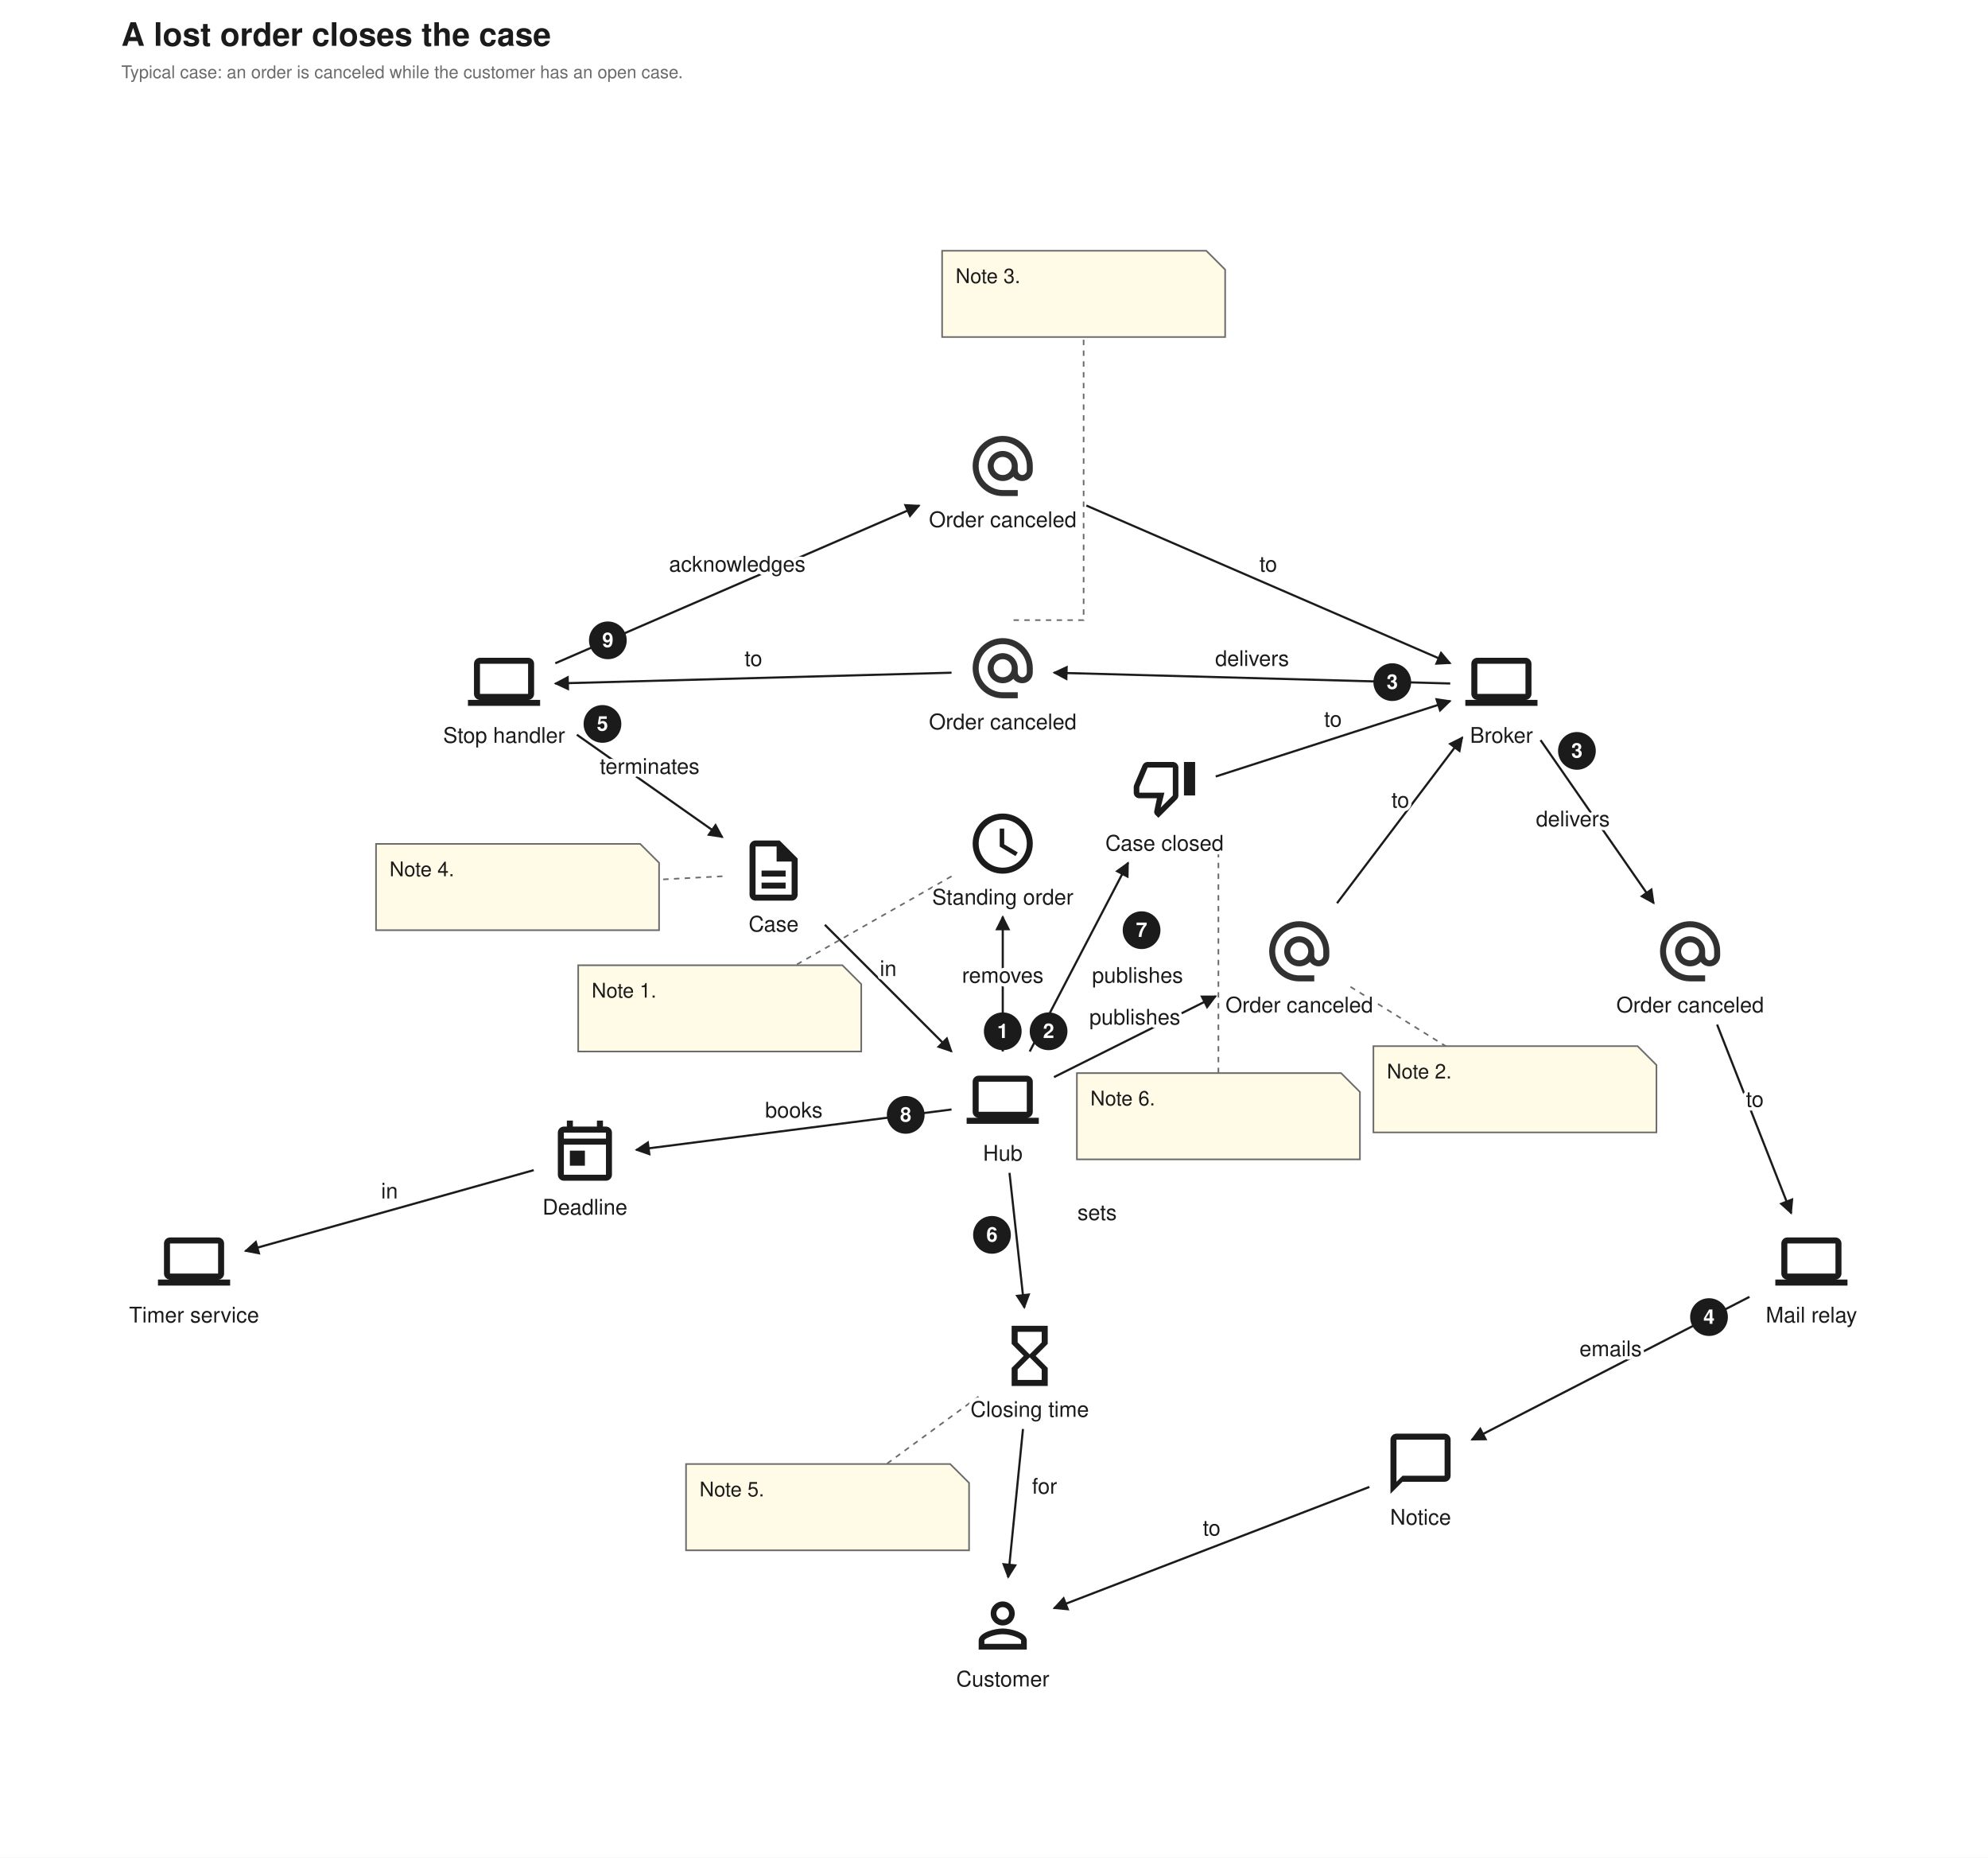
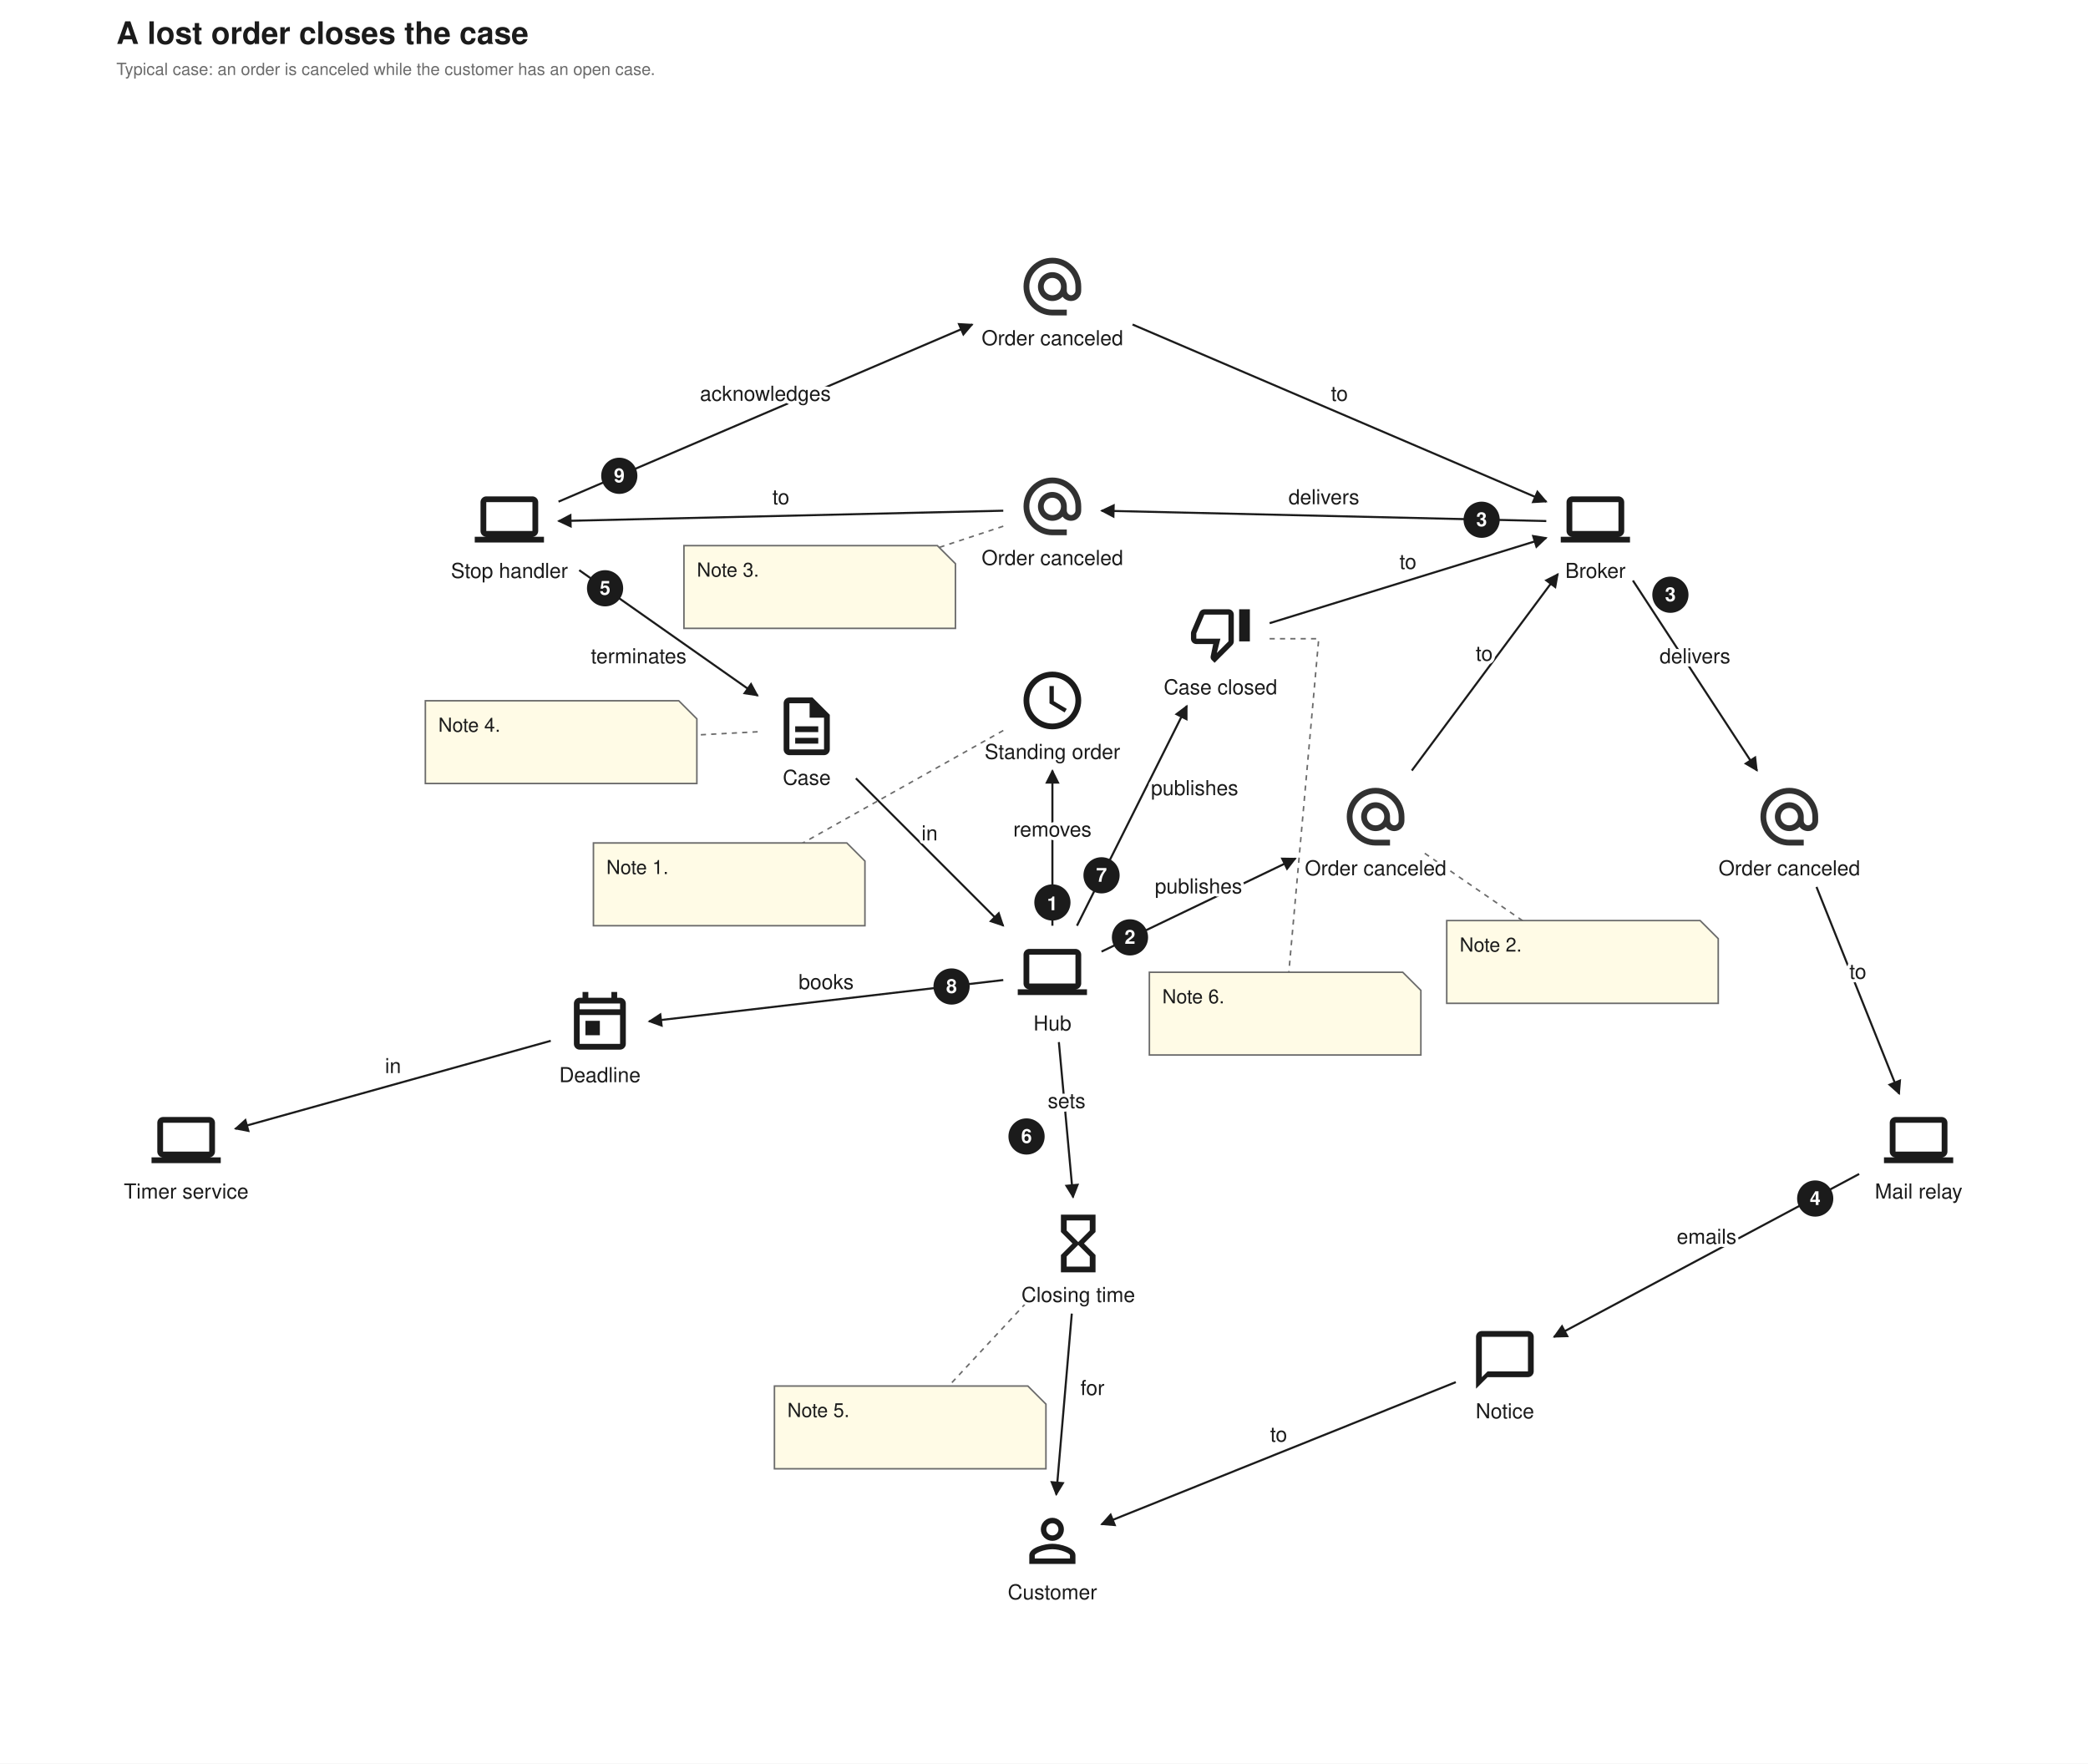
- <svg xmlns="http://www.w3.org/2000/svg" width="1475" height="1378" viewBox="-744 -818 1475 1378" style="background-color:#ffffff" version="1.2">
-   <rect x="-744" y="-818" width="1475" height="1378" fill="#ffffff" />
+ <svg xmlns="http://www.w3.org/2000/svg" width="1615" height="1364" viewBox="-814 -754 1615 1364" style="background-color:#ffffff" version="1.2">
+   <rect x="-814" y="-754" width="1615" height="1364" fill="#ffffff" />
  <defs>
    <marker id="tip" viewBox="0 0 10 10" refX="9" refY="5" markerWidth="7" markerHeight="7" orient="auto-start-reverse">
      <path d="M0 0L10 5L0 10z" fill="#1b1b1b" />
    </marker>
  </defs>
  <g font-family="Helvetica Neue,Helvetica,Arial,sans-serif">
-     <text x="-654" y="-784" font-size="24" font-weight="600" fill="#1b1b1b">A lost order closes the case</text>
-     <text x="-654" y="-760" font-size="13" fill="#6b6b6b">Typical case: an order is canceled while the customer has an open case.</text>
-     <path d="M0 -38 L0 -138" fill="none" stroke="#1b1b1b" stroke-width="1.6" marker-end="url(#tip)" />
-     <text x="0" y="-89" font-size="16" text-anchor="middle" fill="#1b1b1b" paint-order="stroke" stroke="#ffffff" stroke-width="5" stroke-linejoin="round">removes</text>
-     <circle cx="0" cy="-53" r="14" fill="#1b1b1b" />
-     <text x="0" y="-48" font-size="15" text-anchor="middle" fill="#ffffff" font-weight="600">1</text>
-     <path d="M38 -19 L158 -79" fill="none" stroke="#1b1b1b" stroke-width="1.6" marker-end="url(#tip)" />
-     <text x="98" y="-58" font-size="16" text-anchor="middle" fill="#1b1b1b" paint-order="stroke" stroke="#ffffff" stroke-width="5" stroke-linejoin="round">publishes</text>
-     <circle cx="34" cy="-53" r="14" fill="#1b1b1b" />
-     <text x="34" y="-48" font-size="15" text-anchor="middle" fill="#ffffff" font-weight="600">2</text>
-     <path d="M248 -148 L341 -271" fill="none" stroke="#1b1b1b" stroke-width="1.6" marker-end="url(#tip)" />
-     <text x="295" y="-219" font-size="16" text-anchor="middle" fill="#1b1b1b" paint-order="stroke" stroke="#ffffff" stroke-width="5" stroke-linejoin="round">to</text>
-     <path d="M399 -269 L483 -148" fill="none" stroke="#1b1b1b" stroke-width="1.6" marker-end="url(#tip)" />
-     <text x="423" y="-205" font-size="16" text-anchor="middle" fill="#1b1b1b" paint-order="stroke" stroke="#ffffff" stroke-width="5" stroke-linejoin="round">delivers</text>
-     <circle cx="426" cy="-261" r="14" fill="#1b1b1b" />
-     <text x="426" y="-256" font-size="15" text-anchor="middle" fill="#ffffff" font-weight="600">3</text>
-     <path d="M530 -58 L585 82" fill="none" stroke="#1b1b1b" stroke-width="1.6" marker-end="url(#tip)" />
-     <text x="558" y="3" font-size="16" text-anchor="middle" fill="#1b1b1b" paint-order="stroke" stroke="#ffffff" stroke-width="5" stroke-linejoin="round">to</text>
-     <path d="M332 -311 L38 -319" fill="none" stroke="#1b1b1b" stroke-width="1.6" marker-end="url(#tip)" />
-     <text x="185" y="-324" font-size="16" text-anchor="middle" fill="#1b1b1b" paint-order="stroke" stroke="#ffffff" stroke-width="5" stroke-linejoin="round">delivers</text>
-     <circle cx="289" cy="-312" r="14" fill="#1b1b1b" />
-     <text x="289" y="-307" font-size="15" text-anchor="middle" fill="#ffffff" font-weight="600">3</text>
-     <path d="M-38 -319 L-332 -311" fill="none" stroke="#1b1b1b" stroke-width="1.6" marker-end="url(#tip)" />
-     <text x="-185" y="-324" font-size="16" text-anchor="middle" fill="#1b1b1b" paint-order="stroke" stroke="#ffffff" stroke-width="5" stroke-linejoin="round">to</text>
-     <path d="M554 144 L348 250" fill="none" stroke="#1b1b1b" stroke-width="1.6" marker-end="url(#tip)" />
-     <text x="451" y="188" font-size="16" text-anchor="middle" fill="#1b1b1b" paint-order="stroke" stroke="#ffffff" stroke-width="5" stroke-linejoin="round">emails</text>
-     <circle cx="524" cy="159" r="14" fill="#1b1b1b" />
-     <text x="524" y="164" font-size="15" text-anchor="middle" fill="#ffffff" font-weight="600">4</text>
-     <path d="M272 285 L38 375" fill="none" stroke="#1b1b1b" stroke-width="1.6" marker-end="url(#tip)" />
-     <text x="155" y="321" font-size="16" text-anchor="middle" fill="#1b1b1b" paint-order="stroke" stroke="#ffffff" stroke-width="5" stroke-linejoin="round">to</text>
-     <path d="M-316 -273 L-208 -197" fill="none" stroke="#1b1b1b" stroke-width="1.6" marker-end="url(#tip)" />
-     <text x="-262" y="-244" font-size="16" text-anchor="middle" fill="#1b1b1b" paint-order="stroke" stroke="#ffffff" stroke-width="5" stroke-linejoin="round">terminates</text>
-     <circle cx="-297" cy="-281" r="14" fill="#1b1b1b" />
-     <text x="-297" y="-276" font-size="15" text-anchor="middle" fill="#ffffff" font-weight="600">5</text>
-     <path d="M-132 -132 L-38 -38" fill="none" stroke="#1b1b1b" stroke-width="1.6" marker-end="url(#tip)" />
-     <text x="-85" y="-94" font-size="16" text-anchor="middle" fill="#1b1b1b" paint-order="stroke" stroke="#ffffff" stroke-width="5" stroke-linejoin="round">in</text>
-     <path d="M5 52 L16 152" fill="none" stroke="#1b1b1b" stroke-width="1.6" marker-end="url(#tip)" />
-     <text x="70" y="87" font-size="16" text-anchor="middle" fill="#1b1b1b" paint-order="stroke" stroke="#ffffff" stroke-width="5" stroke-linejoin="round">sets</text>
-     <circle cx="-8" cy="98" r="14" fill="#1b1b1b" />
-     <text x="-8" y="103" font-size="15" text-anchor="middle" fill="#ffffff" font-weight="600">6</text>
-     <path d="M15 242 L4 352" fill="none" stroke="#1b1b1b" stroke-width="1.6" marker-end="url(#tip)" />
-     <text x="31" y="290" font-size="16" text-anchor="middle" fill="#1b1b1b" paint-order="stroke" stroke="#ffffff" stroke-width="5" stroke-linejoin="round">for</text>
-     <path d="M20 -38 L93 -178" fill="none" stroke="#1b1b1b" stroke-width="1.6" marker-end="url(#tip)" />
-     <text x="100" y="-89" font-size="16" text-anchor="middle" fill="#1b1b1b" paint-order="stroke" stroke="#ffffff" stroke-width="5" stroke-linejoin="round">publishes</text>
-     <circle cx="103" cy="-128" r="14" fill="#1b1b1b" />
-     <text x="103" y="-123" font-size="15" text-anchor="middle" fill="#ffffff" font-weight="600">7</text>
-     <path d="M158 -242 L332 -298" fill="none" stroke="#1b1b1b" stroke-width="1.6" marker-end="url(#tip)" />
-     <text x="245" y="-279" font-size="16" text-anchor="middle" fill="#1b1b1b" paint-order="stroke" stroke="#ffffff" stroke-width="5" stroke-linejoin="round">to</text>
-     <path d="M-38 5 L-272 35" fill="none" stroke="#1b1b1b" stroke-width="1.6" marker-end="url(#tip)" />
-     <text x="-155" y="11" font-size="16" text-anchor="middle" fill="#1b1b1b" paint-order="stroke" stroke="#ffffff" stroke-width="5" stroke-linejoin="round">books</text>
-     <circle cx="-72" cy="9" r="14" fill="#1b1b1b" />
-     <text x="-72" y="14" font-size="15" text-anchor="middle" fill="#ffffff" font-weight="600">8</text>
-     <path d="M-348 50 L-562 110" fill="none" stroke="#1b1b1b" stroke-width="1.6" marker-end="url(#tip)" />
-     <text x="-455" y="71" font-size="16" text-anchor="middle" fill="#1b1b1b" paint-order="stroke" stroke="#ffffff" stroke-width="5" stroke-linejoin="round">in</text>
-     <path d="M-332 -326 L-62 -443" fill="none" stroke="#1b1b1b" stroke-width="1.6" marker-end="url(#tip)" />
-     <text x="-197" y="-394" font-size="16" text-anchor="middle" fill="#1b1b1b" paint-order="stroke" stroke="#ffffff" stroke-width="5" stroke-linejoin="round">acknowledges</text>
-     <circle cx="-293" cy="-343" r="14" fill="#1b1b1b" />
-     <text x="-293" y="-338" font-size="15" text-anchor="middle" fill="#ffffff" font-weight="600">9</text>
-     <path d="M62 -443 L332 -326" fill="none" stroke="#1b1b1b" stroke-width="1.6" marker-end="url(#tip)" />
-     <text x="197" y="-394" font-size="16" text-anchor="middle" fill="#1b1b1b" paint-order="stroke" stroke="#ffffff" stroke-width="5" stroke-linejoin="round">to</text>
-     <path d="M-38 -168 L-210 -70" stroke="#6b6b6b" stroke-width="1.2" stroke-dasharray="4 4" fill="none" />
-     <path d="M258 -86 L380 -10" stroke="#6b6b6b" stroke-width="1.2" stroke-dasharray="4 4" fill="none" />
-     <path d="M8 -358 L60 -358 L60 -600" stroke="#6b6b6b" stroke-width="1.2" stroke-dasharray="4 4" fill="none" />
-     <path d="M-208 -168 L-360 -160" stroke="#6b6b6b" stroke-width="1.2" stroke-dasharray="4 4" fill="none" />
-     <path d="M-18 218 L-130 300" stroke="#6b6b6b" stroke-width="1.2" stroke-dasharray="4 4" fill="none" />
-     <path d="M126 -192 L160 -192 L160 10" stroke="#6b6b6b" stroke-width="1.2" stroke-dasharray="4 4" fill="none" />
+     <text x="-724" y="-720" font-size="24" font-weight="600" fill="#1b1b1b">A lost order closes the case</text>
+     <text x="-724" y="-696" font-size="13" fill="#6b6b6b">Typical case: an order is canceled while the customer has an open case.</text>
+     <path d="M0 -38 L0 -158" fill="none" stroke="#1b1b1b" stroke-width="1.6" marker-end="url(#tip)" />
+     <text x="0" y="-107" font-size="16" text-anchor="middle" fill="#1b1b1b" paint-order="stroke" stroke="#ffffff" stroke-width="5" stroke-linejoin="round">removes</text>
+     <circle cx="0" cy="-56" r="14" fill="#1b1b1b" />
+     <text x="0" y="-50" font-size="15" text-anchor="middle" fill="#ffffff" font-weight="600">1</text>
+     <path d="M38 -18 L188 -90" fill="none" stroke="#1b1b1b" stroke-width="1.6" marker-end="url(#tip)" />
+     <text x="113" y="-63" font-size="16" text-anchor="middle" fill="#1b1b1b" paint-order="stroke" stroke="#ffffff" stroke-width="5" stroke-linejoin="round">publishes</text>
+     <circle cx="60" cy="-29" r="14" fill="#1b1b1b" />
+     <text x="60" y="-24" font-size="15" text-anchor="middle" fill="#ffffff" font-weight="600">2</text>
+     <path d="M278 -158 L391 -310" fill="none" stroke="#1b1b1b" stroke-width="1.6" marker-end="url(#tip)" />
+     <text x="334" y="-243" font-size="16" text-anchor="middle" fill="#1b1b1b" paint-order="stroke" stroke="#ffffff" stroke-width="5" stroke-linejoin="round">to</text>
+     <path d="M449 -305 L545 -158" fill="none" stroke="#1b1b1b" stroke-width="1.6" marker-end="url(#tip)" />
+     <text x="497" y="-241" font-size="16" text-anchor="middle" fill="#1b1b1b" paint-order="stroke" stroke="#ffffff" stroke-width="5" stroke-linejoin="round">delivers</text>
+     <circle cx="478" cy="-294" r="14" fill="#1b1b1b" />
+     <text x="478" y="-289" font-size="15" text-anchor="middle" fill="#ffffff" font-weight="600">3</text>
+     <path d="M591 -68 L655 92" fill="none" stroke="#1b1b1b" stroke-width="1.6" marker-end="url(#tip)" />
+     <text x="623" y="3" font-size="16" text-anchor="middle" fill="#1b1b1b" paint-order="stroke" stroke="#ffffff" stroke-width="5" stroke-linejoin="round">to</text>
+     <path d="M382 -351 L38 -359" fill="none" stroke="#1b1b1b" stroke-width="1.6" marker-end="url(#tip)" />
+     <text x="210" y="-364" font-size="16" text-anchor="middle" fill="#1b1b1b" paint-order="stroke" stroke="#ffffff" stroke-width="5" stroke-linejoin="round">delivers</text>
+     <circle cx="332" cy="-352" r="14" fill="#1b1b1b" />
+     <text x="332" y="-347" font-size="15" text-anchor="middle" fill="#ffffff" font-weight="600">3</text>
+     <path d="M-38 -359 L-382 -351" fill="none" stroke="#1b1b1b" stroke-width="1.6" marker-end="url(#tip)" />
+     <text x="-210" y="-364" font-size="16" text-anchor="middle" fill="#1b1b1b" paint-order="stroke" stroke="#ffffff" stroke-width="5" stroke-linejoin="round">to</text>
+     <path d="M624 154 L388 280" fill="none" stroke="#1b1b1b" stroke-width="1.6" marker-end="url(#tip)" />
+     <text x="506" y="208" font-size="16" text-anchor="middle" fill="#1b1b1b" paint-order="stroke" stroke="#ffffff" stroke-width="5" stroke-linejoin="round">emails</text>
+     <circle cx="590" cy="173" r="14" fill="#1b1b1b" />
+     <text x="590" y="178" font-size="15" text-anchor="middle" fill="#ffffff" font-weight="600">4</text>
+     <path d="M312 315 L38 425" fill="none" stroke="#1b1b1b" stroke-width="1.6" marker-end="url(#tip)" />
+     <text x="175" y="361" font-size="16" text-anchor="middle" fill="#1b1b1b" paint-order="stroke" stroke="#ffffff" stroke-width="5" stroke-linejoin="round">to</text>
+     <path d="M-366 -313 L-228 -216" fill="none" stroke="#1b1b1b" stroke-width="1.6" marker-end="url(#tip)" />
+     <text x="-320" y="-241" font-size="16" text-anchor="middle" fill="#1b1b1b" paint-order="stroke" stroke="#ffffff" stroke-width="5" stroke-linejoin="round">terminates</text>
+     <circle cx="-346" cy="-299" r="14" fill="#1b1b1b" />
+     <text x="-346" y="-294" font-size="15" text-anchor="middle" fill="#ffffff" font-weight="600">5</text>
+     <path d="M-152 -152 L-38 -38" fill="none" stroke="#1b1b1b" stroke-width="1.6" marker-end="url(#tip)" />
+     <text x="-95" y="-104" font-size="16" text-anchor="middle" fill="#1b1b1b" paint-order="stroke" stroke="#ffffff" stroke-width="5" stroke-linejoin="round">in</text>
+     <path d="M5 52 L16 172" fill="none" stroke="#1b1b1b" stroke-width="1.6" marker-end="url(#tip)" />
+     <text x="11" y="103" font-size="16" text-anchor="middle" fill="#1b1b1b" paint-order="stroke" stroke="#ffffff" stroke-width="5" stroke-linejoin="round">sets</text>
+     <circle cx="-20" cy="125" r="14" fill="#1b1b1b" />
+     <text x="-20" y="130" font-size="15" text-anchor="middle" fill="#ffffff" font-weight="600">6</text>
+     <path d="M15 262 L3 402" fill="none" stroke="#1b1b1b" stroke-width="1.6" marker-end="url(#tip)" />
+     <text x="31" y="325" font-size="16" text-anchor="middle" fill="#1b1b1b" paint-order="stroke" stroke="#ffffff" stroke-width="5" stroke-linejoin="round">for</text>
+     <path d="M19 -38 L104 -208" fill="none" stroke="#1b1b1b" stroke-width="1.6" marker-end="url(#tip)" />
+     <text x="110" y="-139" font-size="16" text-anchor="middle" fill="#1b1b1b" paint-order="stroke" stroke="#ffffff" stroke-width="5" stroke-linejoin="round">publishes</text>
+     <circle cx="38" cy="-77" r="14" fill="#1b1b1b" />
+     <text x="38" y="-72" font-size="15" text-anchor="middle" fill="#ffffff" font-weight="600">7</text>
+     <path d="M168 -272 L382 -338" fill="none" stroke="#1b1b1b" stroke-width="1.6" marker-end="url(#tip)" />
+     <text x="275" y="-314" font-size="16" text-anchor="middle" fill="#1b1b1b" paint-order="stroke" stroke="#ffffff" stroke-width="5" stroke-linejoin="round">to</text>
+     <path d="M-38 4 L-312 36" fill="none" stroke="#1b1b1b" stroke-width="1.6" marker-end="url(#tip)" />
+     <text x="-175" y="11" font-size="16" text-anchor="middle" fill="#1b1b1b" paint-order="stroke" stroke="#ffffff" stroke-width="5" stroke-linejoin="round">books</text>
+     <circle cx="-78" cy="9" r="14" fill="#1b1b1b" />
+     <text x="-78" y="14" font-size="15" text-anchor="middle" fill="#ffffff" font-weight="600">8</text>
+     <path d="M-388 51 L-632 119" fill="none" stroke="#1b1b1b" stroke-width="1.6" marker-end="url(#tip)" />
+     <text x="-510" y="76" font-size="16" text-anchor="middle" fill="#1b1b1b" paint-order="stroke" stroke="#ffffff" stroke-width="5" stroke-linejoin="round">in</text>
+     <path d="M-382 -366 L-62 -503" fill="none" stroke="#1b1b1b" stroke-width="1.6" marker-end="url(#tip)" />
+     <text x="-222" y="-444" font-size="16" text-anchor="middle" fill="#1b1b1b" paint-order="stroke" stroke="#ffffff" stroke-width="5" stroke-linejoin="round">acknowledges</text>
+     <circle cx="-335" cy="-386" r="14" fill="#1b1b1b" />
+     <text x="-335" y="-381" font-size="15" text-anchor="middle" fill="#ffffff" font-weight="600">9</text>
+     <path d="M62 -503 L382 -366" fill="none" stroke="#1b1b1b" stroke-width="1.6" marker-end="url(#tip)" />
+     <text x="222" y="-444" font-size="16" text-anchor="middle" fill="#1b1b1b" paint-order="stroke" stroke="#ffffff" stroke-width="5" stroke-linejoin="round">to</text>
+     <path d="M-38 -189 L-250 -70" stroke="#6b6b6b" stroke-width="1.2" stroke-dasharray="4 4" fill="none" />
+     <path d="M288 -94 L410 -10" stroke="#6b6b6b" stroke-width="1.2" stroke-dasharray="4 4" fill="none" />
+     <path d="M-38 -347 L-180 -300" stroke="#6b6b6b" stroke-width="1.2" stroke-dasharray="4 4" fill="none" />
+     <path d="M-228 -188 L-380 -180" stroke="#6b6b6b" stroke-width="1.2" stroke-dasharray="4 4" fill="none" />
+     <path d="M-15 248 L-110 350" stroke="#6b6b6b" stroke-width="1.2" stroke-dasharray="4 4" fill="none" />
+     <path d="M168 -260 L206 -260 L180 30" stroke="#6b6b6b" stroke-width="1.2" stroke-dasharray="4 4" fill="none" />
    <g transform="translate(-26.8,-29.0) scale(2.231)" fill="#1b1b1b">
      <path d="M20,18c1.1,0,2-0.9,2-2V6c0-1.1-0.9-2-2-2H4C2.9,4,2,4.9,2,6v10c0,1.1,0.9,2,2,2H0v2h24v-2H20z M4,6h16v10H4V6z" />
    </g>
    <text x="0" y="43" font-size="16" text-anchor="middle" fill="#1b1b1b" paint-order="stroke" stroke="#ffffff" stroke-width="5" stroke-linejoin="round">Hub</text>
-     <g transform="translate(343.2,-339.0) scale(2.231)" fill="#1b1b1b">
+     <g transform="translate(393.2,-379.0) scale(2.231)" fill="#1b1b1b">
      <path d="M20,18c1.1,0,2-0.9,2-2V6c0-1.1-0.9-2-2-2H4C2.9,4,2,4.9,2,6v10c0,1.1,0.9,2,2,2H0v2h24v-2H20z M4,6h16v10H4V6z" />
    </g>
-     <text x="370" y="-267" font-size="16" text-anchor="middle" fill="#1b1b1b" paint-order="stroke" stroke="#ffffff" stroke-width="5" stroke-linejoin="round">Broker</text>
-     <g transform="translate(573.2,91.0) scale(2.231)" fill="#1b1b1b">
+     <text x="420" y="-307" font-size="16" text-anchor="middle" fill="#1b1b1b" paint-order="stroke" stroke="#ffffff" stroke-width="5" stroke-linejoin="round">Broker</text>
+     <g transform="translate(643.2,101.0) scale(2.231)" fill="#1b1b1b">
      <path d="M20,18c1.1,0,2-0.9,2-2V6c0-1.1-0.9-2-2-2H4C2.9,4,2,4.9,2,6v10c0,1.1,0.9,2,2,2H0v2h24v-2H20z M4,6h16v10H4V6z" />
    </g>
-     <text x="600" y="163" font-size="16" text-anchor="middle" fill="#1b1b1b" paint-order="stroke" stroke="#ffffff" stroke-width="5" stroke-linejoin="round">Mail relay</text>
-     <g transform="translate(-396.8,-339.0) scale(2.231)" fill="#1b1b1b">
+     <text x="670" y="173" font-size="16" text-anchor="middle" fill="#1b1b1b" paint-order="stroke" stroke="#ffffff" stroke-width="5" stroke-linejoin="round">Mail relay</text>
+     <g transform="translate(-446.8,-379.0) scale(2.231)" fill="#1b1b1b">
      <path d="M20,18c1.1,0,2-0.9,2-2V6c0-1.1-0.9-2-2-2H4C2.9,4,2,4.9,2,6v10c0,1.1,0.9,2,2,2H0v2h24v-2H20z M4,6h16v10H4V6z" />
    </g>
-     <text x="-370" y="-267" font-size="16" text-anchor="middle" fill="#1b1b1b" paint-order="stroke" stroke="#ffffff" stroke-width="5" stroke-linejoin="round">Stop handler</text>
-     <g transform="translate(-626.8,91.0) scale(2.231)" fill="#1b1b1b">
+     <text x="-420" y="-307" font-size="16" text-anchor="middle" fill="#1b1b1b" paint-order="stroke" stroke="#ffffff" stroke-width="5" stroke-linejoin="round">Stop handler</text>
+     <g transform="translate(-696.8,101.0) scale(2.231)" fill="#1b1b1b">
      <path d="M20,18c1.1,0,2-0.9,2-2V6c0-1.1-0.9-2-2-2H4C2.9,4,2,4.9,2,6v10c0,1.1,0.9,2,2,2H0v2h24v-2H20z M4,6h16v10H4V6z" />
    </g>
-     <text x="-600" y="163" font-size="16" text-anchor="middle" fill="#1b1b1b" paint-order="stroke" stroke="#ffffff" stroke-width="5" stroke-linejoin="round">Timer service</text>
-     <g transform="translate(-26.8,361.0) scale(2.231)" fill="#1b1b1b">
+     <text x="-670" y="173" font-size="16" text-anchor="middle" fill="#1b1b1b" paint-order="stroke" stroke="#ffffff" stroke-width="5" stroke-linejoin="round">Timer service</text>
+     <g transform="translate(-26.8,411.0) scale(2.231)" fill="#1b1b1b">
      <path d="M12 5.9c1.16 0 2.1.94 2.1 2.1s-.94 2.1-2.1 2.1S9.9 9.16 9.9 8s.94-2.1 2.1-2.1m0 9c2.97 0 6.1 1.46 6.1 2.1v1.1H5.9V17c0-.64 3.13-2.1 6.1-2.1M12 4C9.79 4 8 5.79 8 8s1.79 4 4 4 4-1.79 4-4-1.79-4-4-4zm0 9c-2.67 0-8 1.34-8 4v3h16v-3c0-2.66-5.33-4-8-4z" />
      <path d="M0 0h24v24H0z" fill="none" />
    </g>
-     <text x="0" y="433" font-size="16" text-anchor="middle" fill="#1b1b1b" paint-order="stroke" stroke="#ffffff" stroke-width="5" stroke-linejoin="round">Customer</text>
-     <g transform="translate(-26.8,-219.0) scale(2.231)" fill="#1b1b1b">
+     <text x="0" y="483" font-size="16" text-anchor="middle" fill="#1b1b1b" paint-order="stroke" stroke="#ffffff" stroke-width="5" stroke-linejoin="round">Customer</text>
+     <g transform="translate(-26.8,-239.0) scale(2.231)" fill="#1b1b1b">
      <path fill="none" d="M0 0h24v24H0V0z" />
      <path d="M11.99 2C6.47 2 2 6.48 2 12s4.47 10 9.99 10C17.52 22 22 17.52 22 12S17.52 2 11.99 2zM12 20c-4.42 0-8-3.58-8-8s3.58-8 8-8 8 3.58 8 8-3.58 8-8 8zm.5-13H11v6l5.25 3.15.75-1.23-4.5-2.67z" />
    </g>
-     <text x="0" y="-147" font-size="16" text-anchor="middle" fill="#1b1b1b" paint-order="stroke" stroke="#ffffff" stroke-width="5" stroke-linejoin="round">Standing order</text>
-     <g transform="translate(193.2,-139.0) scale(2.231)" fill="#1b1b1b">
+     <text x="0" y="-167" font-size="16" text-anchor="middle" fill="#1b1b1b" paint-order="stroke" stroke="#ffffff" stroke-width="5" stroke-linejoin="round">Standing order</text>
+     <g transform="translate(223.2,-149.0) scale(2.231)" fill="#1b1b1b">
      <path fill="none" d="M0,0h24v24H0V0z" />
      <path fill-opacity="0.9" d="M12,1.95c-5.52,0-10,4.48-10,10s4.48,10,10,10h5v-2h-5c-4.34,0-8-3.66-8-8s3.66-8,8-8s8,3.66,8,8v1.43 c0,0.79-0.71,1.57-1.5,1.57S17,14.17,17,13.38v-1.43c0-2.76-2.24-5-5-5s-5,2.24-5,5s2.24,5,5,5c1.38,0,2.64-0.56,3.54-1.47 c0.65,0.89,1.77,1.47,2.96,1.47c1.97,0,3.5-1.6,3.5-3.57v-1.43C22,6.43,17.52,1.95,12,1.95z M12,14.95c-1.66,0-3-1.34-3-3 s1.34-3,3-3s3,1.34,3,3S13.66,14.95,12,14.95z" />
    </g>
-     <text x="220" y="-67" font-size="16" text-anchor="middle" fill="#1b1b1b" paint-order="stroke" stroke="#ffffff" stroke-width="5" stroke-linejoin="round">Order canceled</text>
-     <g transform="translate(483.2,-139.0) scale(2.231)" fill="#1b1b1b">
+     <text x="250" y="-77" font-size="16" text-anchor="middle" fill="#1b1b1b" paint-order="stroke" stroke="#ffffff" stroke-width="5" stroke-linejoin="round">Order canceled</text>
+     <g transform="translate(543.2,-149.0) scale(2.231)" fill="#1b1b1b">
      <path fill="none" d="M0,0h24v24H0V0z" />
      <path fill-opacity="0.9" d="M12,1.95c-5.52,0-10,4.48-10,10s4.48,10,10,10h5v-2h-5c-4.34,0-8-3.66-8-8s3.66-8,8-8s8,3.66,8,8v1.43 c0,0.79-0.71,1.57-1.5,1.57S17,14.17,17,13.38v-1.43c0-2.76-2.24-5-5-5s-5,2.24-5,5s2.24,5,5,5c1.38,0,2.64-0.56,3.54-1.47 c0.65,0.89,1.77,1.47,2.96,1.47c1.97,0,3.5-1.6,3.5-3.57v-1.43C22,6.43,17.52,1.95,12,1.95z M12,14.95c-1.66,0-3-1.34-3-3 s1.34-3,3-3s3,1.34,3,3S13.66,14.95,12,14.95z" />
    </g>
-     <text x="510" y="-67" font-size="16" text-anchor="middle" fill="#1b1b1b" paint-order="stroke" stroke="#ffffff" stroke-width="5" stroke-linejoin="round">Order canceled</text>
-     <g transform="translate(-26.8,-349.0) scale(2.231)" fill="#1b1b1b">
+     <text x="570" y="-77" font-size="16" text-anchor="middle" fill="#1b1b1b" paint-order="stroke" stroke="#ffffff" stroke-width="5" stroke-linejoin="round">Order canceled</text>
+     <g transform="translate(-26.8,-389.0) scale(2.231)" fill="#1b1b1b">
      <path fill="none" d="M0,0h24v24H0V0z" />
      <path fill-opacity="0.9" d="M12,1.95c-5.52,0-10,4.48-10,10s4.48,10,10,10h5v-2h-5c-4.34,0-8-3.66-8-8s3.66-8,8-8s8,3.66,8,8v1.43 c0,0.79-0.71,1.57-1.5,1.57S17,14.17,17,13.38v-1.43c0-2.76-2.24-5-5-5s-5,2.24-5,5s2.24,5,5,5c1.38,0,2.64-0.56,3.54-1.47 c0.65,0.89,1.77,1.47,2.96,1.47c1.97,0,3.5-1.6,3.5-3.57v-1.43C22,6.43,17.52,1.95,12,1.95z M12,14.95c-1.66,0-3-1.34-3-3 s1.34-3,3-3s3,1.34,3,3S13.66,14.95,12,14.95z" />
    </g>
-     <text x="0" y="-277" font-size="16" text-anchor="middle" fill="#1b1b1b" paint-order="stroke" stroke="#ffffff" stroke-width="5" stroke-linejoin="round">Order canceled</text>
-     <g transform="translate(283.2,241.0) scale(2.231)" fill="#1b1b1b">
+     <text x="0" y="-317" font-size="16" text-anchor="middle" fill="#1b1b1b" paint-order="stroke" stroke="#ffffff" stroke-width="5" stroke-linejoin="round">Order canceled</text>
+     <g transform="translate(323.2,271.0) scale(2.231)" fill="#1b1b1b">
      <path d="M0 0h24v24H0V0z" fill="none" />
      <path d="M20 2H4c-1.1 0-2 .9-2 2v18l4-4h14c1.1 0 2-.9 2-2V4c0-1.1-.9-2-2-2zm0 14H6l-2 2V4h16v12z" />
    </g>
-     <text x="310" y="313" font-size="16" text-anchor="middle" fill="#1b1b1b" paint-order="stroke" stroke="#ffffff" stroke-width="5" stroke-linejoin="round">Notice</text>
-     <g transform="translate(-196.8,-199.0) scale(2.231)" fill="#1b1b1b">
+     <text x="350" y="343" font-size="16" text-anchor="middle" fill="#1b1b1b" paint-order="stroke" stroke="#ffffff" stroke-width="5" stroke-linejoin="round">Notice</text>
+     <g transform="translate(-216.8,-219.0) scale(2.231)" fill="#1b1b1b">
      <path fill="none" d="M0 0h24v24H0V0z" />
      <path d="M8 16h8v2H8zm0-4h8v2H8zm6-10H6c-1.1 0-2 .9-2 2v16c0 1.1.89 2 1.99 2H18c1.1 0 2-.9 2-2V8l-6-6zm4 18H6V4h7v5h5v11z" />
    </g>
-     <text x="-170" y="-127" font-size="16" text-anchor="middle" fill="#1b1b1b" paint-order="stroke" stroke="#ffffff" stroke-width="5" stroke-linejoin="round">Case</text>
-     <g transform="translate(-6.8,161.0) scale(2.231)" fill="#1b1b1b">
+     <text x="-190" y="-147" font-size="16" text-anchor="middle" fill="#1b1b1b" paint-order="stroke" stroke="#ffffff" stroke-width="5" stroke-linejoin="round">Case</text>
+     <g transform="translate(-6.8,181.0) scale(2.231)" fill="#1b1b1b">
      <path fill="none" d="M0 0h24v24H0V0z" />
      <path d="M6 2v6h.01L6 8.01 10 12l-4 4 .01.01H6V22h12v-5.99h-.01L18 16l-4-4 4-3.99-.01-.01H18V2H6zm10 14.5V20H8v-3.5l4-4 4 4zm-4-5l-4-4V4h8v3.5l-4 4z" />
    </g>
-     <text x="20" y="233" font-size="16" text-anchor="middle" fill="#1b1b1b" paint-order="stroke" stroke="#ffffff" stroke-width="5" stroke-linejoin="round">Closing time</text>
-     <g transform="translate(95.1,-259.0) scale(2.071)" fill="#1b1b1b">
+     <text x="20" y="253" font-size="16" text-anchor="middle" fill="#1b1b1b" paint-order="stroke" stroke="#ffffff" stroke-width="5" stroke-linejoin="round">Closing time</text>
+     <g transform="translate(105.1,-289.0) scale(2.071)" fill="#1b1b1b">
      <path fill="none" d="M0 0h24v24H0V0zm0 0h24v24H0V0z" />
      <path d="M15 3H6c-.83 0-1.54.5-1.84 1.22l-3.02 7.05c-.09.23-.14.47-.14.73v2c0 1.1.9 2 2 2h6.31l-.95 4.57-.03.32c0 .41.17.79.44 1.06L9.83 23l6.59-6.59c.36-.36.58-.86.58-1.41V5c0-1.1-.9-2-2-2zm0 12l-4.34 4.34L12 14H3v-2l3-7h9v10zm4-12h4v12h-4z" />
    </g>
-     <text x="120" y="-187" font-size="16" text-anchor="middle" fill="#1b1b1b" paint-order="stroke" stroke="#ffffff" stroke-width="5" stroke-linejoin="round">Case closed</text>
-     <g transform="translate(-336.8,11.0) scale(2.231)" fill="#1b1b1b">
+     <text x="130" y="-217" font-size="16" text-anchor="middle" fill="#1b1b1b" paint-order="stroke" stroke="#ffffff" stroke-width="5" stroke-linejoin="round">Case closed</text>
+     <g transform="translate(-376.8,11.0) scale(2.231)" fill="#1b1b1b">
      <path fill="none" d="M0 0h24v24H0V0z" />
      <path d="M19 3h-1V1h-2v2H8V1H6v2H5c-1.11 0-2 .9-2 2v14c0 1.1.89 2 2 2h14c1.1 0 2-.9 2-2V5c0-1.1-.9-2-2-2zm0 16H5V9h14v10zm0-12H5V5h14v2zM7 11h5v5H7z" />
    </g>
-     <text x="-310" y="83" font-size="16" text-anchor="middle" fill="#1b1b1b" paint-order="stroke" stroke="#ffffff" stroke-width="5" stroke-linejoin="round">Deadline</text>
-     <g transform="translate(-26.8,-499.0) scale(2.231)" fill="#1b1b1b">
+     <text x="-350" y="83" font-size="16" text-anchor="middle" fill="#1b1b1b" paint-order="stroke" stroke="#ffffff" stroke-width="5" stroke-linejoin="round">Deadline</text>
+     <g transform="translate(-26.8,-559.0) scale(2.231)" fill="#1b1b1b">
      <path fill="none" d="M0,0h24v24H0V0z" />
      <path fill-opacity="0.9" d="M12,1.95c-5.52,0-10,4.48-10,10s4.48,10,10,10h5v-2h-5c-4.34,0-8-3.66-8-8s3.66-8,8-8s8,3.66,8,8v1.43 c0,0.79-0.71,1.57-1.5,1.57S17,14.17,17,13.38v-1.43c0-2.76-2.24-5-5-5s-5,2.24-5,5s2.24,5,5,5c1.38,0,2.64-0.56,3.54-1.47 c0.65,0.89,1.77,1.47,2.96,1.47c1.97,0,3.5-1.6,3.5-3.57v-1.43C22,6.43,17.52,1.95,12,1.95z M12,14.95c-1.66,0-3-1.34-3-3 s1.34-3,3-3s3,1.34,3,3S13.66,14.95,12,14.95z" />
    </g>
-     <text x="0" y="-427" font-size="16" text-anchor="middle" fill="#1b1b1b" paint-order="stroke" stroke="#ffffff" stroke-width="5" stroke-linejoin="round">Order canceled</text>
-     <path d="M-315 -102 H-119 L-105 -88 V-38 H-315 Z" fill="#fffbe6" stroke="#6b6b6b" stroke-width="1.2" />
-     <text x="-305" y="-78" font-size="15" fill="#1b1b1b">Note 1.</text>
-     <path d="M275 -42 H471 L485 -28 V22 H275 Z" fill="#fffbe6" stroke="#6b6b6b" stroke-width="1.2" />
-     <text x="285" y="-18" font-size="15" fill="#1b1b1b">Note 2.</text>
-     <path d="M-45 -632 H151 L165 -618 V-568 H-45 Z" fill="#fffbe6" stroke="#6b6b6b" stroke-width="1.2" />
-     <text x="-35" y="-608" font-size="15" fill="#1b1b1b">Note 3.</text>
-     <path d="M-465 -192 H-269 L-255 -178 V-128 H-465 Z" fill="#fffbe6" stroke="#6b6b6b" stroke-width="1.2" />
-     <text x="-455" y="-168" font-size="15" fill="#1b1b1b">Note 4.</text>
-     <path d="M-235 268 H-39 L-25 282 V332 H-235 Z" fill="#fffbe6" stroke="#6b6b6b" stroke-width="1.2" />
-     <text x="-225" y="292" font-size="15" fill="#1b1b1b">Note 5.</text>
-     <path d="M55 -22 H251 L265 -8 V42 H55 Z" fill="#fffbe6" stroke="#6b6b6b" stroke-width="1.2" />
-     <text x="65" y="2" font-size="15" fill="#1b1b1b">Note 6.</text>
+     <text x="0" y="-487" font-size="16" text-anchor="middle" fill="#1b1b1b" paint-order="stroke" stroke="#ffffff" stroke-width="5" stroke-linejoin="round">Order canceled</text>
+     <path d="M-355 -102 H-159 L-145 -88 V-38 H-355 Z" fill="#fffbe6" stroke="#6b6b6b" stroke-width="1.2" />
+     <text x="-345" y="-78" font-size="15" fill="#1b1b1b">Note 1.</text>
+     <path d="M305 -42 H501 L515 -28 V22 H305 Z" fill="#fffbe6" stroke="#6b6b6b" stroke-width="1.2" />
+     <text x="315" y="-18" font-size="15" fill="#1b1b1b">Note 2.</text>
+     <path d="M-285 -332 H-89 L-75 -318 V-268 H-285 Z" fill="#fffbe6" stroke="#6b6b6b" stroke-width="1.2" />
+     <text x="-275" y="-308" font-size="15" fill="#1b1b1b">Note 3.</text>
+     <path d="M-485 -212 H-289 L-275 -198 V-148 H-485 Z" fill="#fffbe6" stroke="#6b6b6b" stroke-width="1.2" />
+     <text x="-475" y="-188" font-size="15" fill="#1b1b1b">Note 4.</text>
+     <path d="M-215 318 H-19 L-5 332 V382 H-215 Z" fill="#fffbe6" stroke="#6b6b6b" stroke-width="1.2" />
+     <text x="-205" y="342" font-size="15" fill="#1b1b1b">Note 5.</text>
+     <path d="M75 -2 H271 L285 12 V62 H75 Z" fill="#fffbe6" stroke="#6b6b6b" stroke-width="1.2" />
+     <text x="85" y="22" font-size="15" fill="#1b1b1b">Note 6.</text>
  </g>
</svg>
